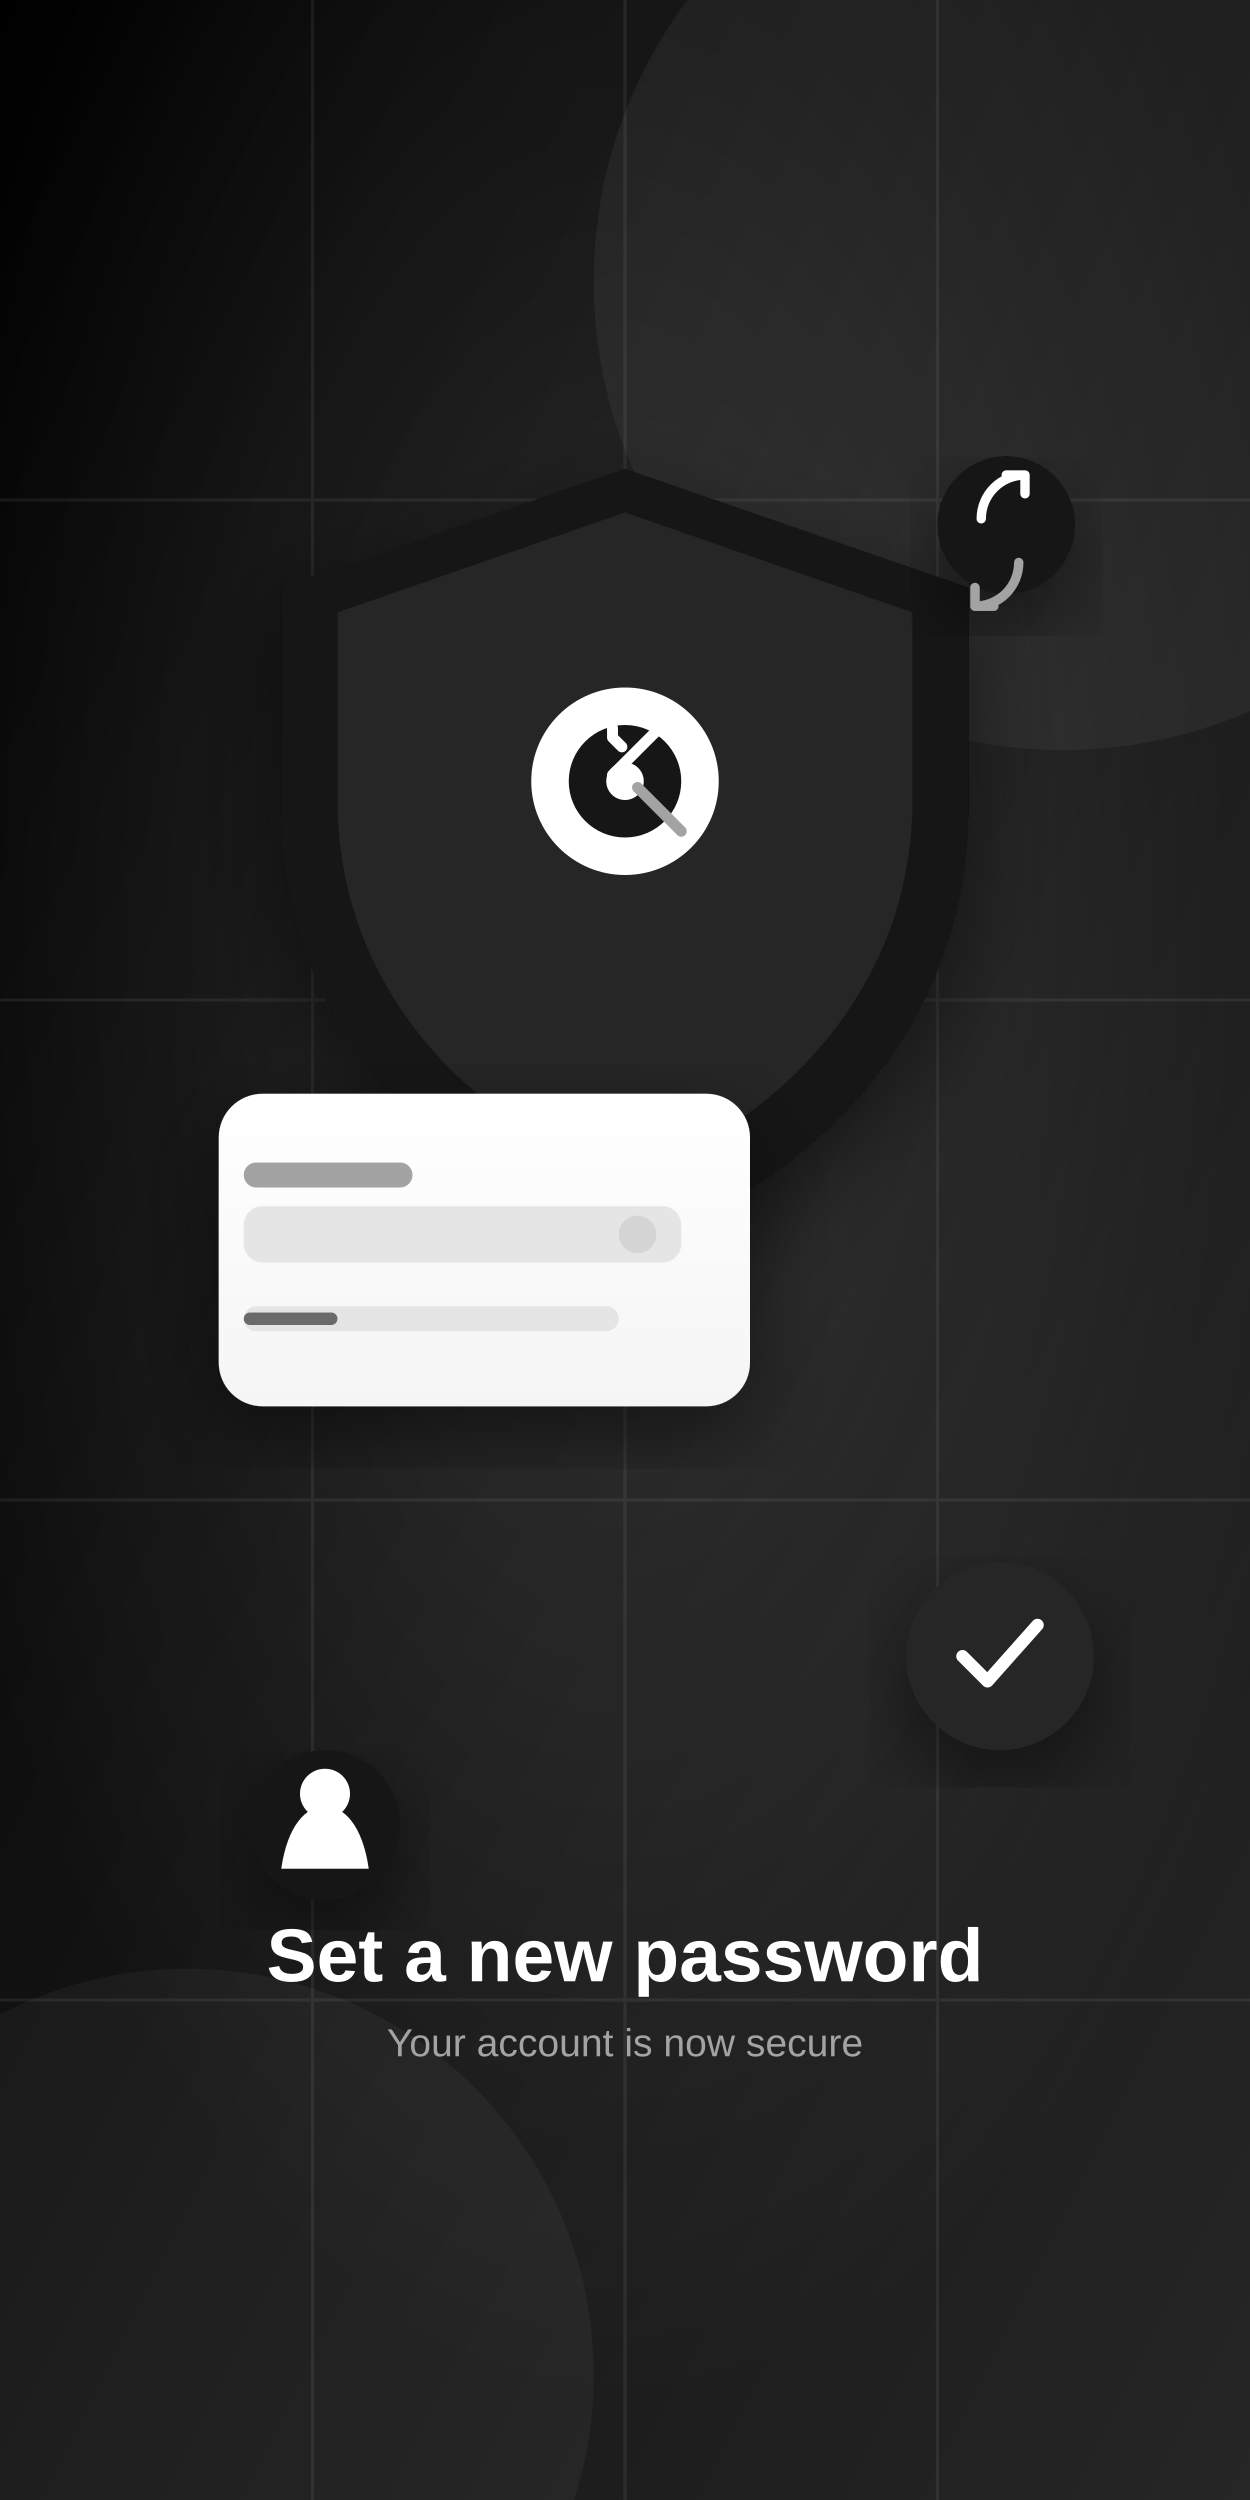
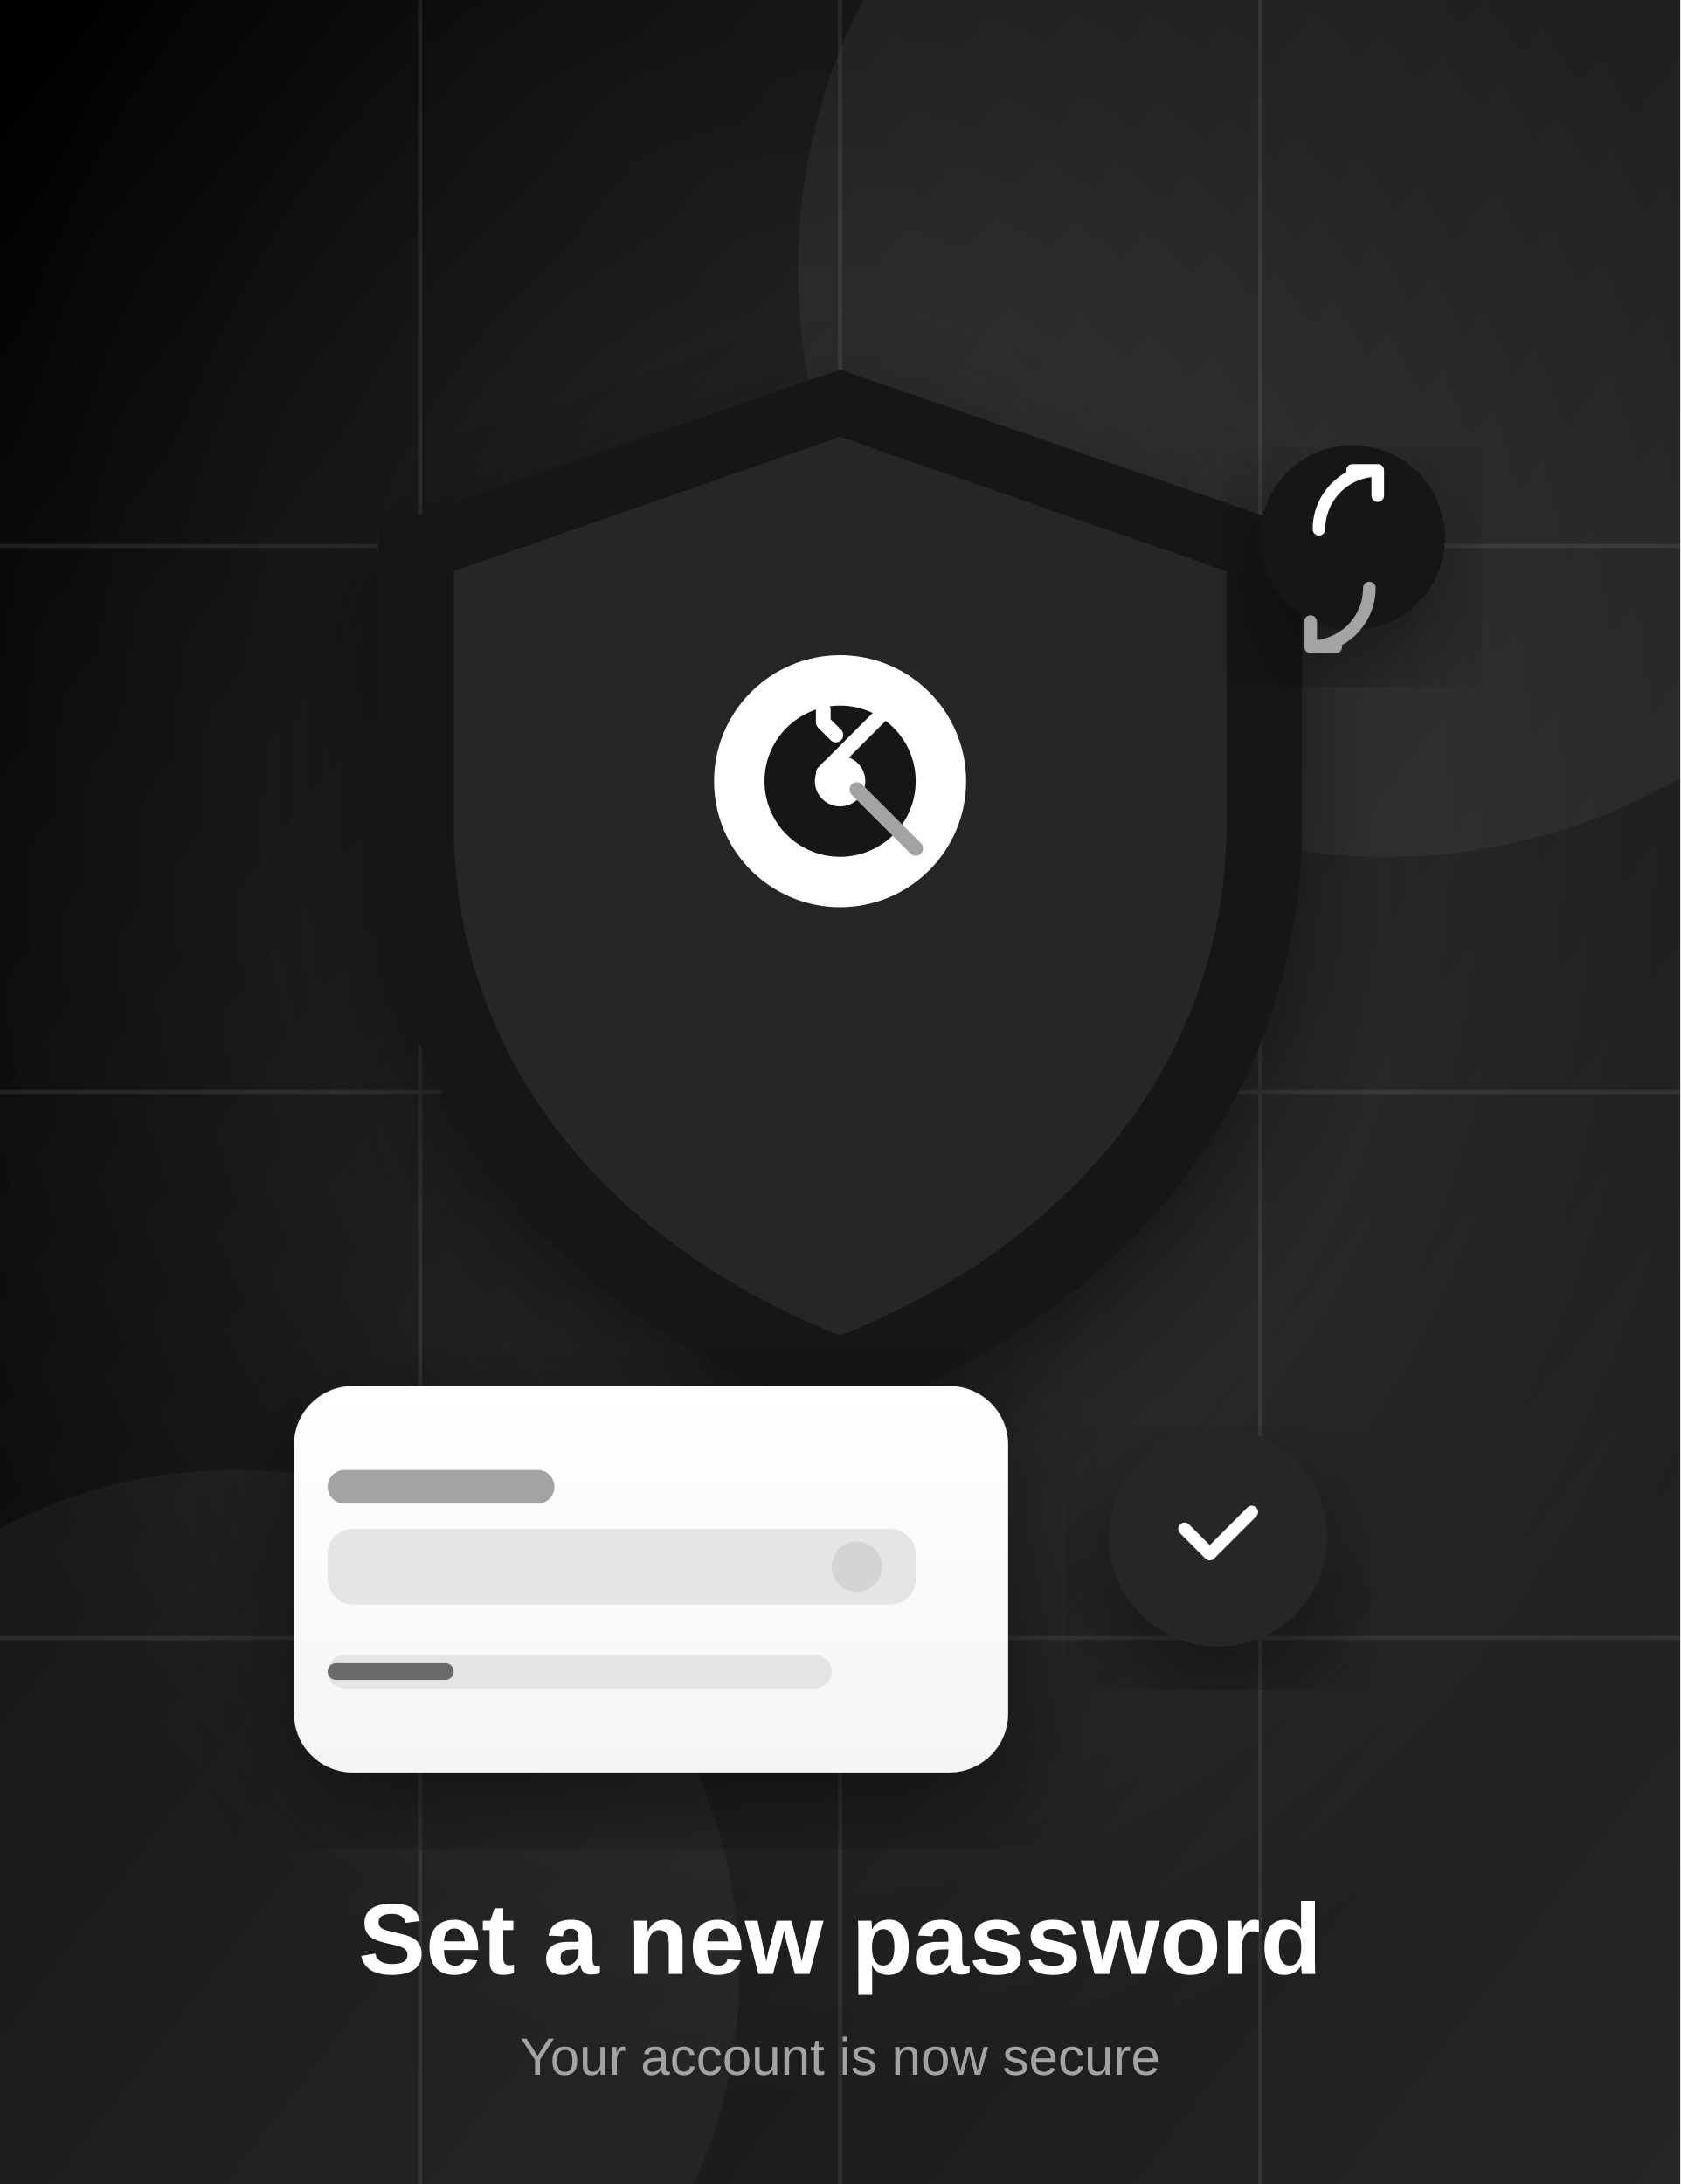
- <svg xmlns="http://www.w3.org/2000/svg" viewBox="0 0 400 800" preserveAspectRatio="xMidYMid slice">
+ <svg xmlns="http://www.w3.org/2000/svg" viewBox="0 0 400 520" preserveAspectRatio="xMidYMid slice">
  <defs>
    <linearGradient id="bg" x1="0" y1="0" x2="1" y2="1">
      <stop offset="0" stop-color="#000000" />
      <stop offset="0.55" stop-color="#171717" />
      <stop offset="1" stop-color="#262626" />
    </linearGradient>
    <linearGradient id="card" x1="0" y1="0" x2="0" y2="1">
      <stop offset="0" stop-color="#ffffff" />
      <stop offset="1" stop-color="#f5f5f5" />
    </linearGradient>
    <filter id="shadow" x="-20%" y="-20%" width="140%" height="140%">
      <feDropShadow dx="0" dy="10" stdDeviation="14" flood-color="#000000" flood-opacity="0.5" />
    </filter>
    <radialGradient id="glow" cx="50%" cy="38%" r="58%">
-       <stop offset="0" stop-color="#ffffff" stop-opacity="0.12" />
+       <stop offset="0" stop-color="#ffffff" stop-opacity="0.13" />
      <stop offset="1" stop-color="#ffffff" stop-opacity="0" />
    </radialGradient>
  </defs>
-   <rect width="400" height="800" fill="url(#bg)" />
-   <rect width="400" height="800" fill="url(#glow)" />
-   <circle cx="340" cy="90" r="150" fill="#ffffff" opacity="0.05" />
-   <circle cx="60" cy="760" r="130" fill="#ffffff" opacity="0.04" />
-   <g opacity="0.07" stroke="#ffffff" stroke-width="1">
-     <line x1="0" y1="160" x2="400" y2="160" />
-     <line x1="0" y1="320" x2="400" y2="320" />
-     <line x1="0" y1="480" x2="400" y2="480" />
-     <line x1="0" y1="640" x2="400" y2="640" />
-     <line x1="100" y1="0" x2="100" y2="800" />
-     <line x1="200" y1="0" x2="200" y2="800" />
-     <line x1="300" y1="0" x2="300" y2="800" />
+   <rect width="400" height="520" fill="url(#bg)" />
+   <rect width="400" height="520" fill="url(#glow)" />
+   <circle cx="330" cy="64" r="140" fill="#ffffff" opacity="0.05" />
+   <circle cx="56" cy="470" r="120" fill="#ffffff" opacity="0.04" />
+   <g opacity="0.08" stroke="#ffffff" stroke-width="1">
+     <line x1="0" y1="130" x2="400" y2="130" />
+     <line x1="0" y1="260" x2="400" y2="260" />
+     <line x1="0" y1="390" x2="400" y2="390" />
+     <line x1="100" y1="0" x2="100" y2="520" />
+     <line x1="200" y1="0" x2="200" y2="520" />
+     <line x1="300" y1="0" x2="300" y2="520" />
  </g>
  <g filter="url(#shadow)">
-     <path d="M200 150l110 38v70c0 62-38 116-110 142-72-26-110-80-110-142v-70z" fill="#171717" />
-     <path d="M200 164l92 32v60c0 52-32 98-92 122-60-24-92-70-92-122v-60z" fill="#262626" />
-     <circle cx="200" cy="250" r="30" fill="#ffffff" />
-     <circle cx="200" cy="250" r="18" fill="#171717" />
-     <circle cx="200" cy="250" r="6" fill="#ffffff" />
-     <path d="M196 248l14-14m-14 2v-3m0 3l3 3" stroke="#ffffff" stroke-width="3.5" fill="none" stroke-linecap="round" stroke-linejoin="round" />
-     <path d="M204 252l14 14" stroke="#a3a3a3" stroke-width="3.5" fill="none" stroke-linecap="round" />
+     <path d="M200 88l110 38v70c0 62-38 116-110 142-72-26-110-80-110-142v-70z" fill="#171717" />
+     <path d="M200 104l92 32v60c0 52-32 98-92 122-60-24-92-70-92-122v-60z" fill="#262626" />
+     <circle cx="200" cy="186" r="30" fill="#ffffff" />
+     <circle cx="200" cy="186" r="18" fill="#171717" />
+     <circle cx="200" cy="186" r="6" fill="#ffffff" />
+     <path d="M196 184l14-14m-14 2v-3m0 3l3 3" stroke="#ffffff" stroke-width="3.5" fill="none" stroke-linecap="round" stroke-linejoin="round" />
+     <path d="M204 188l14 14" stroke="#a3a3a3" stroke-width="3.5" fill="none" stroke-linecap="round" />
  </g>
  <g filter="url(#shadow)">
-     <circle cx="322" cy="168" r="22" fill="#171717" />
-     <path d="M314 166a14 14 0 0114-14m0 0v6m0-6h-6" stroke="#ffffff" stroke-width="3" fill="none" stroke-linecap="round" stroke-linejoin="round" />
-     <path d="M326 180a14 14 0 01-14 14m0 0v-6m0 6h6" stroke="#a3a3a3" stroke-width="3" fill="none" stroke-linecap="round" stroke-linejoin="round" />
+     <circle cx="322" cy="128" r="22" fill="#171717" />
+     <path d="M314 126a14 14 0 0114-14m0 0v6m0-6h-6" stroke="#ffffff" stroke-width="3" fill="none" stroke-linecap="round" stroke-linejoin="round" />
+     <path d="M326 140a14 14 0 01-14 14m0 0v-6m0 6h6" stroke="#a3a3a3" stroke-width="3" fill="none" stroke-linecap="round" stroke-linejoin="round" />
  </g>
  <g filter="url(#shadow)">
-     <rect x="70" y="350" width="170" height="100" rx="14" fill="url(#card)" />
-     <rect x="78" y="372" width="54" height="8" rx="4" fill="#a3a3a3" />
-     <rect x="78" y="386" width="140" height="18" rx="6" fill="#e5e5e5" />
-     <circle cx="204" cy="395" r="6" fill="#d4d4d4" />
-     <rect x="78" y="418" width="120" height="8" rx="4" fill="#e5e5e5" />
-     <rect x="78" y="420" width="30" height="4" rx="2" fill="#171717" opacity="0.6" />
+     <rect x="70" y="330" width="170" height="92" rx="14" fill="url(#card)" />
+     <rect x="78" y="350" width="54" height="8" rx="4" fill="#a3a3a3" />
+     <rect x="78" y="364" width="140" height="18" rx="6" fill="#e5e5e5" />
+     <circle cx="204" cy="373" r="6" fill="#d4d4d4" />
+     <rect x="78" y="394" width="120" height="8" rx="4" fill="#e5e5e5" />
+     <rect x="78" y="396" width="30" height="4" rx="2" fill="#171717" opacity="0.6" />
  </g>
  <g filter="url(#shadow)">
-     <circle cx="320" cy="530" r="30" fill="#262626" />
-     <path d="M308 530l8 8 16-18" stroke="#ffffff" stroke-width="4" fill="none" stroke-linecap="round" stroke-linejoin="round" />
+     <circle cx="290" cy="366" r="26" fill="#262626" />
+     <path d="M282 364l6 6 10-10m-10 0" stroke="#ffffff" stroke-width="3" fill="none" stroke-linecap="round" stroke-linejoin="round" />
  </g>
-   <g filter="url(#shadow)">
-     <circle cx="104" cy="584" r="24" fill="#171717" />
-     <circle cx="104" cy="574" r="8" fill="#ffffff" />
-     <path d="M90 598c2-14 8-20 14-20s12 6 14 20" fill="#ffffff" />
-   </g>
-   <text x="200" y="634" text-anchor="middle" font-family="Arial, sans-serif" font-size="24" font-weight="700" fill="#ffffff">Set a new password</text>
-   <text x="200" y="658" text-anchor="middle" font-family="Arial, sans-serif" font-size="12.5" fill="#a3a3a3">Your account is now secure</text>
+   <text x="200" y="470" text-anchor="middle" font-family="Arial, sans-serif" font-size="24" font-weight="700" fill="#ffffff">Set a new password</text>
+   <text x="200" y="494" text-anchor="middle" font-family="Arial, sans-serif" font-size="12.5" fill="#a3a3a3">Your account is now secure</text>
</svg>
